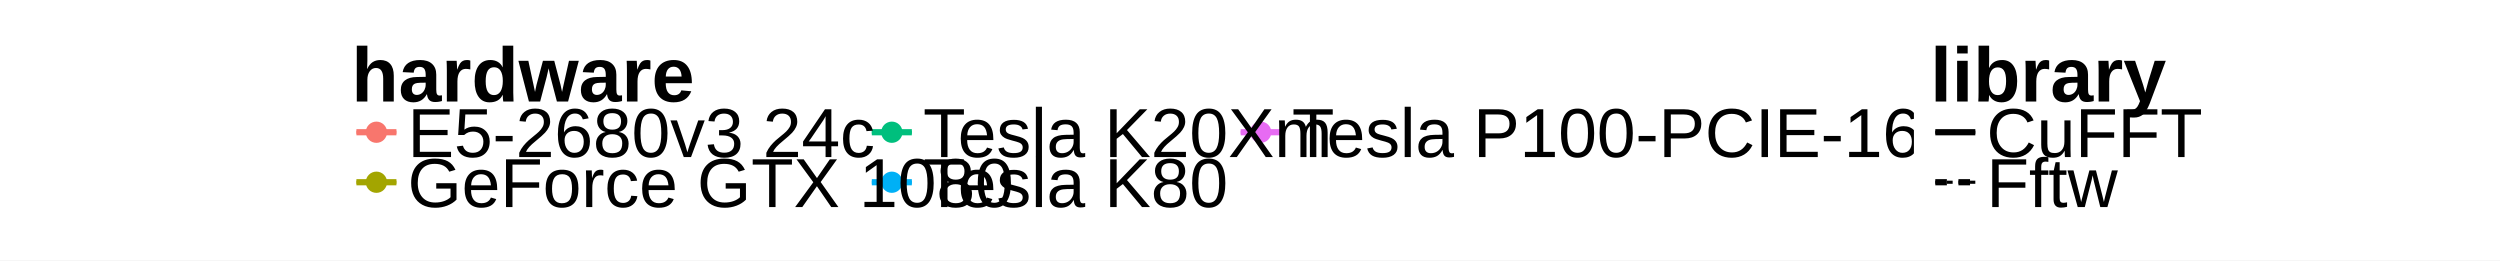
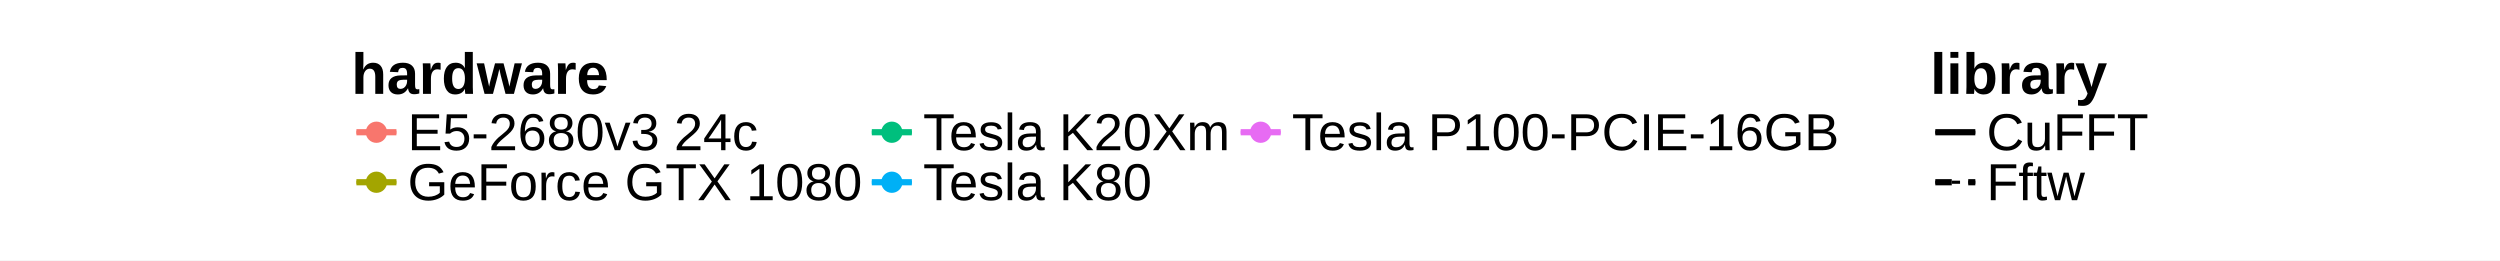
<svg xmlns="http://www.w3.org/2000/svg" viewBox="0 0 864.00 90.00">
  <defs>
    <style type="text/css">
    line, polyline, path, rect, circle {
      fill: none;
      stroke: #000000;
      stroke-linecap: round;
      stroke-linejoin: round;
      stroke-miterlimit: 10.00;
    }
  </style>
  </defs>
  <rect width="100%" height="100%" style="stroke: none; fill: #FFFFFF;" />
-   <rect x="115.78" y="12.71" width="534.33" height="64.58" style="stroke-width: 0.00; stroke: #FFFFFF; stroke-dasharray: 0,0; fill: #FFFFFF;" />
-   <text x="121.45" y="35.10" style="font-size: 20.00pt; font-weight: bold; font-family: Arial;">hardware</text>
-   <rect x="121.45" y="37.06" width="17.28" height="17.28" style="stroke-width: 0.00; stroke: #FFFFFF; stroke-dasharray: 0,0; fill: #FFFFFF;" />
+   <rect x="115.78" y="12.71" width="534.33" height="64.58" style="stroke-width: 0.00; stroke: #FFFFFF; stroke-dasharray: 4.00,4.00; fill: #FFFFFF;" />
+   <text x="121.45" y="32.44" style="font-size: 20.00px; font-weight: bold; font-family: Liberation Sans;" textLength="88.93px" lengthAdjust="spacingAndGlyphs">hardware</text>
+   <rect x="121.45" y="37.06" width="17.28" height="17.28" style="stroke-width: 0.00; stroke: #FFFFFF; stroke-dasharray: 4.00,4.00; fill: #FFFFFF;" />
  <line x1="123.18" y1="45.70" x2="137.00" y2="45.70" style="stroke-width: 2.13; stroke: #F8766D; stroke-linecap: butt;" />
  <circle cx="130.09" cy="45.70" r="2.49pt" style="stroke-width: 0.71; stroke: #F8766D; fill: #F8766D;" />
  <line x1="123.18" y1="45.70" x2="137.00" y2="45.70" style="stroke-width: 1.07; stroke: #F8766D; stroke-linecap: butt;" />
-   <rect x="121.45" y="54.34" width="17.28" height="17.28" style="stroke-width: 0.00; stroke: #FFFFFF; stroke-dasharray: 0,0; fill: #FFFFFF;" />
+   <rect x="121.45" y="54.34" width="17.28" height="17.28" style="stroke-width: 0.00; stroke: #FFFFFF; stroke-dasharray: 4.00,4.00; fill: #FFFFFF;" />
  <line x1="123.18" y1="62.98" x2="137.00" y2="62.98" style="stroke-width: 2.13; stroke: #A3A500; stroke-linecap: butt;" />
  <circle cx="130.09" cy="62.98" r="2.49pt" style="stroke-width: 0.71; stroke: #A3A500; fill: #A3A500;" />
  <line x1="123.18" y1="62.98" x2="137.00" y2="62.98" style="stroke-width: 1.07; stroke: #A3A500; stroke-linecap: butt;" />
-   <rect x="299.58" y="37.06" width="17.28" height="17.28" style="stroke-width: 0.00; stroke: #FFFFFF; stroke-dasharray: 0,0; fill: #FFFFFF;" />
+   <rect x="299.58" y="37.06" width="17.28" height="17.28" style="stroke-width: 0.00; stroke: #FFFFFF; stroke-dasharray: 4.00,4.00; fill: #FFFFFF;" />
  <line x1="301.30" y1="45.70" x2="315.13" y2="45.70" style="stroke-width: 2.13; stroke: #00BF7D; stroke-linecap: butt;" />
  <circle cx="308.22" cy="45.70" r="2.49pt" style="stroke-width: 0.71; stroke: #00BF7D; fill: #00BF7D;" />
  <line x1="301.30" y1="45.70" x2="315.13" y2="45.70" style="stroke-width: 1.07; stroke: #00BF7D; stroke-linecap: butt;" />
-   <rect x="299.58" y="54.34" width="17.28" height="17.28" style="stroke-width: 0.00; stroke: #FFFFFF; stroke-dasharray: 0,0; fill: #FFFFFF;" />
+   <rect x="299.58" y="54.34" width="17.28" height="17.28" style="stroke-width: 0.00; stroke: #FFFFFF; stroke-dasharray: 4.00,4.00; fill: #FFFFFF;" />
  <line x1="301.30" y1="62.98" x2="315.13" y2="62.98" style="stroke-width: 2.13; stroke: #00B0F6; stroke-linecap: butt;" />
  <circle cx="308.22" cy="62.98" r="2.49pt" style="stroke-width: 0.71; stroke: #00B0F6; fill: #00B0F6;" />
  <line x1="301.30" y1="62.98" x2="315.13" y2="62.98" style="stroke-width: 1.07; stroke: #00B0F6; stroke-linecap: butt;" />
-   <rect x="427.05" y="37.06" width="17.28" height="17.28" style="stroke-width: 0.00; stroke: #FFFFFF; stroke-dasharray: 0,0; fill: #FFFFFF;" />
+   <rect x="427.05" y="37.06" width="17.28" height="17.28" style="stroke-width: 0.00; stroke: #FFFFFF; stroke-dasharray: 4.00,4.00; fill: #FFFFFF;" />
  <line x1="428.78" y1="45.70" x2="442.60" y2="45.70" style="stroke-width: 2.13; stroke: #E76BF3; stroke-linecap: butt;" />
  <circle cx="435.69" cy="45.70" r="2.49pt" style="stroke-width: 0.71; stroke: #E76BF3; fill: #E76BF3;" />
  <line x1="428.78" y1="45.70" x2="442.60" y2="45.70" style="stroke-width: 1.07; stroke: #E76BF3; stroke-linecap: butt;" />
-   <text x="140.89" y="54.29" style="font-size: 18.00pt; font-family: Arial;">E5-2680v3 24c</text>
-   <text x="140.89" y="71.57" style="font-size: 18.00pt; font-family: Arial;">GeForce GTX 1080</text>
-   <text x="319.02" y="54.29" style="font-size: 18.00pt; font-family: Arial;">Tesla K20Xm</text>
-   <text x="319.02" y="71.57" style="font-size: 18.00pt; font-family: Arial;">Tesla K80</text>
-   <text x="446.49" y="54.29" style="font-size: 18.00pt; font-family: Arial;">Tesla P100-PCIE-16GB</text>
-   <rect x="661.45" y="12.71" width="86.78" height="64.58" style="stroke-width: 0.00; stroke: #FFFFFF; stroke-dasharray: 0,0; fill: #FFFFFF;" />
-   <text x="667.11" y="35.10" style="font-size: 20.00pt; font-weight: bold; font-family: Arial;">library</text>
-   <rect x="667.11" y="37.06" width="17.28" height="17.28" style="stroke-width: 0.00; stroke: #FFFFFF; stroke-dasharray: 0,0; fill: #FFFFFF;" />
+   <text x="140.89" y="51.90" style="font-size: 18.00px; font-family: Liberation Sans;" textLength="121.09px" lengthAdjust="spacingAndGlyphs">E5-2680v3 24c</text>
+   <text x="140.89" y="69.18" style="font-size: 18.00px; font-family: Liberation Sans;" textLength="157.07px" lengthAdjust="spacingAndGlyphs">GeForce GTX 1080</text>
+   <text x="319.02" y="51.90" style="font-size: 18.00px; font-family: Liberation Sans;" textLength="108.04px" lengthAdjust="spacingAndGlyphs">Tesla K20Xm</text>
+   <text x="319.02" y="69.18" style="font-size: 18.00px; font-family: Liberation Sans;" textLength="81.04px" lengthAdjust="spacingAndGlyphs">Tesla K80</text>
+   <text x="446.49" y="51.90" style="font-size: 18.00px; font-family: Liberation Sans;" textLength="191.08px" lengthAdjust="spacingAndGlyphs">Tesla P100-PCIE-16GB</text>
+   <rect x="661.45" y="12.71" width="86.78" height="64.58" style="stroke-width: 0.00; stroke: #FFFFFF; stroke-dasharray: 4.00,4.00; fill: #FFFFFF;" />
+   <text x="667.11" y="32.44" style="font-size: 20.00px; font-weight: bold; font-family: Liberation Sans;" textLength="61.14px" lengthAdjust="spacingAndGlyphs">library</text>
+   <rect x="667.11" y="37.06" width="17.28" height="17.28" style="stroke-width: 0.00; stroke: #FFFFFF; stroke-dasharray: 4.00,4.00; fill: #FFFFFF;" />
  <line x1="668.84" y1="45.70" x2="682.67" y2="45.70" style="stroke-width: 2.13; stroke-linecap: butt;" />
  <line x1="668.84" y1="45.70" x2="682.67" y2="45.70" style="stroke-width: 1.07; stroke-linecap: butt;" />
-   <rect x="667.11" y="54.34" width="17.28" height="17.28" style="stroke-width: 0.00; stroke: #FFFFFF; stroke-dasharray: 0,0; fill: #FFFFFF;" />
-   <line x1="668.84" y1="62.98" x2="682.67" y2="62.98" style="stroke-width: 2.13; stroke-dasharray: 4,4; stroke-linecap: butt;" />
-   <line x1="668.84" y1="62.98" x2="682.67" y2="62.98" style="stroke-width: 1.07; stroke-dasharray: 2,2; stroke-linecap: butt;" />
-   <text x="686.55" y="54.29" style="font-size: 18.00pt; font-family: Arial;">CuFFT</text>
-   <text x="686.55" y="71.57" style="font-size: 18.00pt; font-family: Arial;">Fftw</text>
+   <rect x="667.11" y="54.34" width="17.28" height="17.28" style="stroke-width: 0.00; stroke: #FFFFFF; stroke-dasharray: 4.00,4.00; fill: #FFFFFF;" />
+   <line x1="668.84" y1="62.98" x2="682.67" y2="62.98" style="stroke-width: 2.13; stroke-dasharray: 5.69,5.69; stroke-linecap: butt;" />
+   <line x1="668.84" y1="62.98" x2="682.67" y2="62.98" style="stroke-width: 1.07; stroke-dasharray: 2.85,2.85; stroke-linecap: butt;" />
+   <text x="686.55" y="51.90" style="font-size: 18.00px; font-family: Liberation Sans;" textLength="56.00px" lengthAdjust="spacingAndGlyphs">CuFFT</text>
+   <text x="686.55" y="69.18" style="font-size: 18.00px; font-family: Liberation Sans;" textLength="34.00px" lengthAdjust="spacingAndGlyphs">Fftw</text>
</svg>
